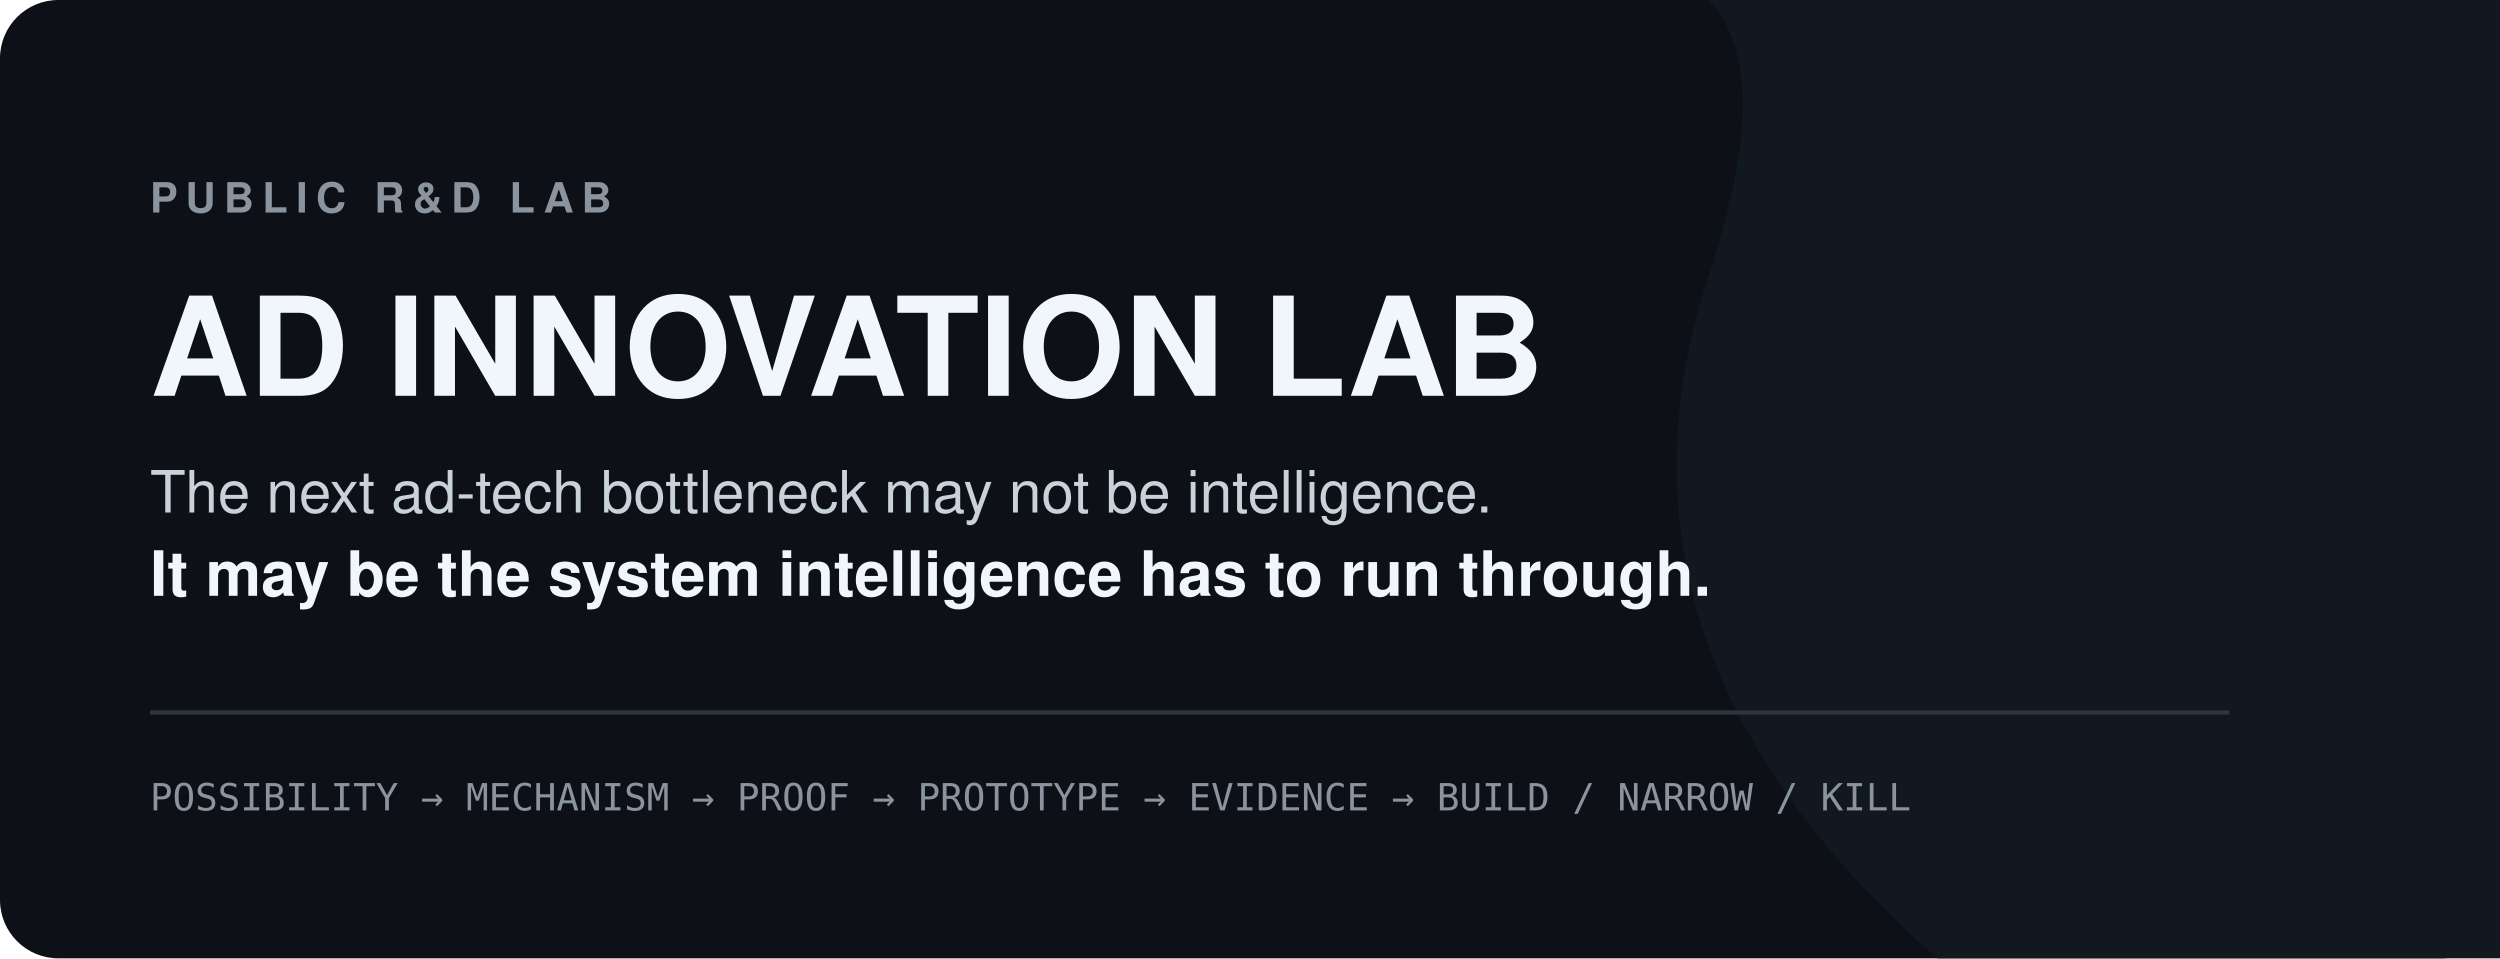
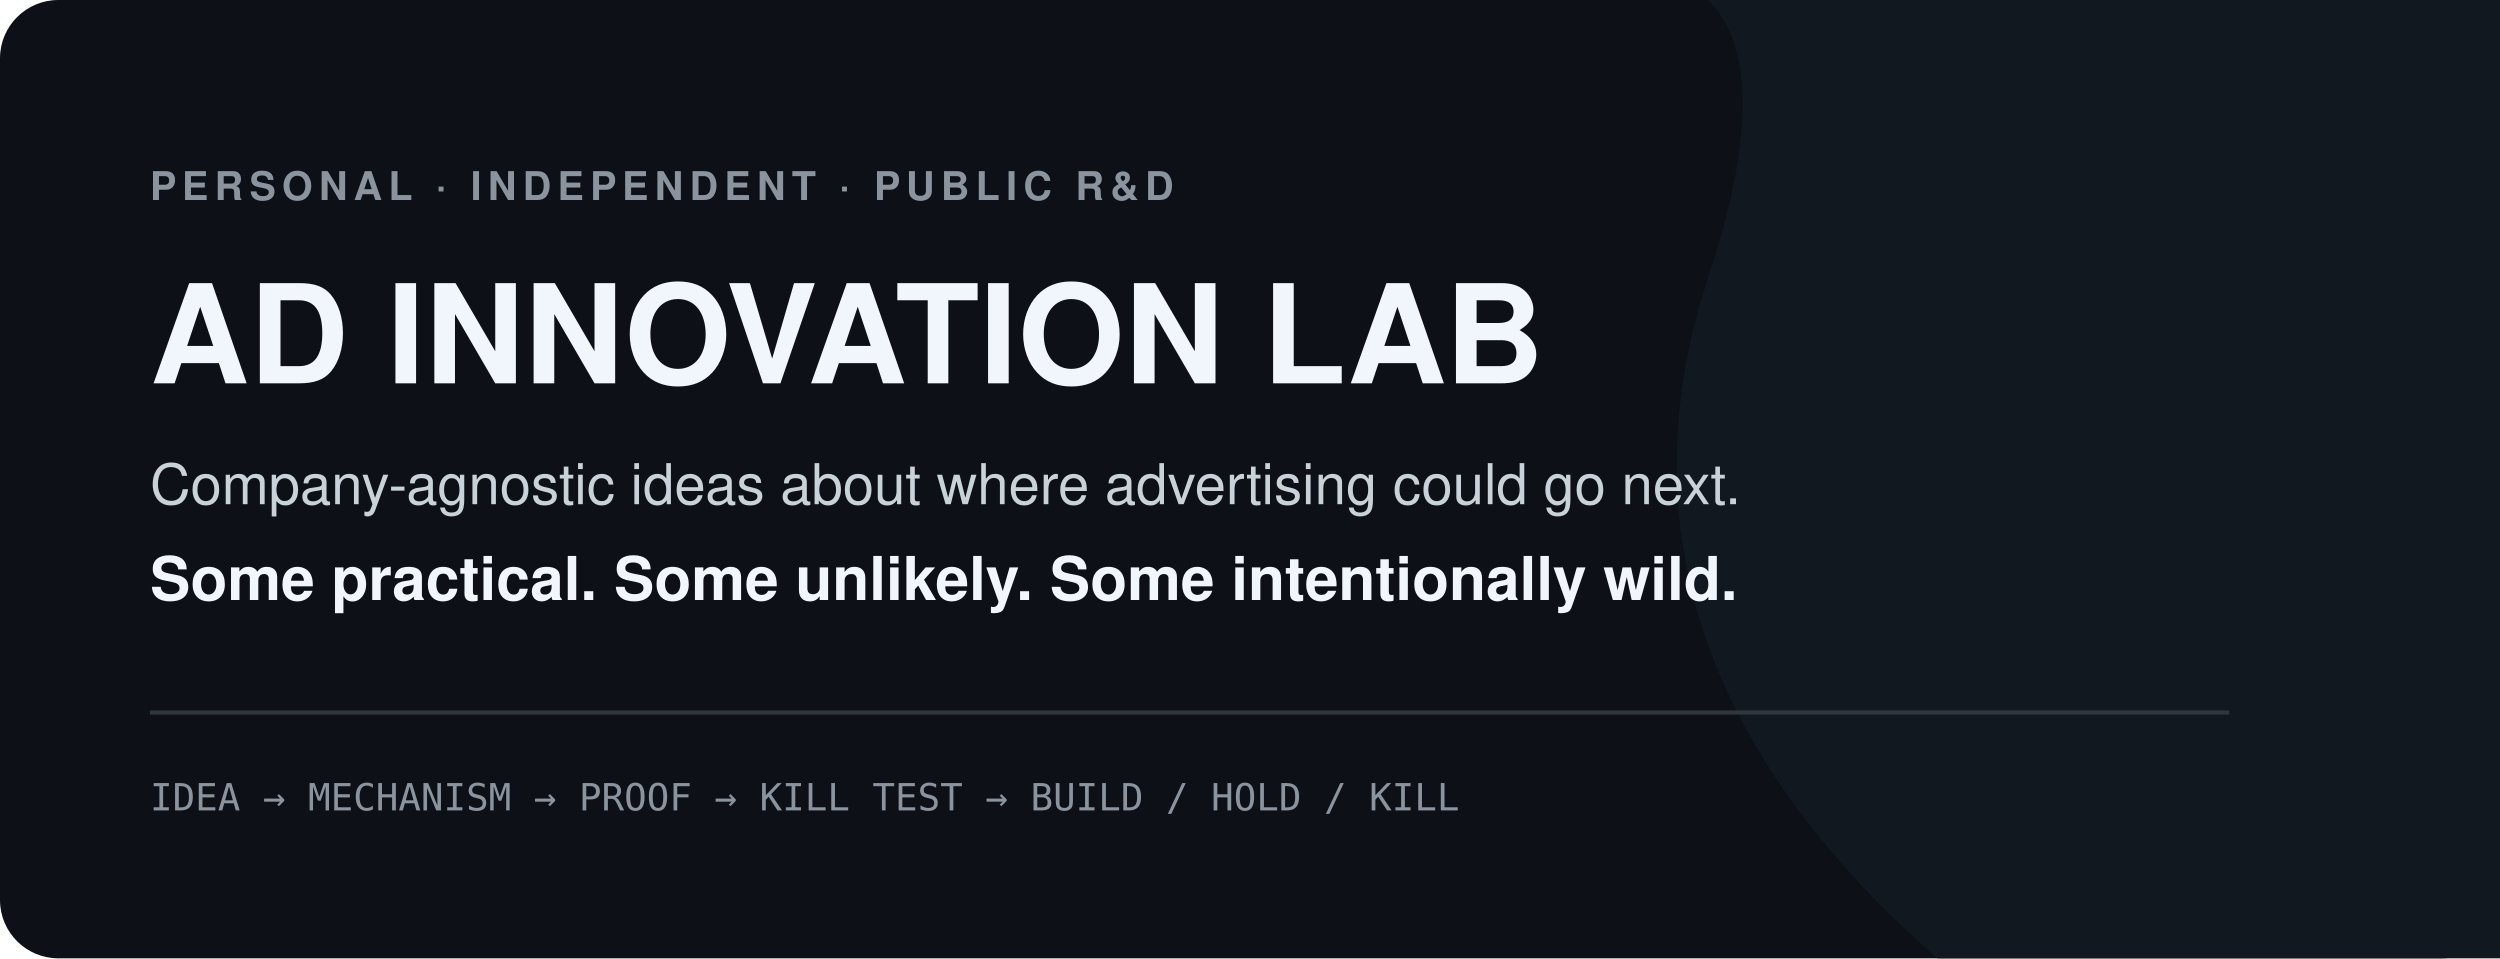
<svg xmlns="http://www.w3.org/2000/svg" width="1200" height="460" viewBox="0 0 1200 460" role="img" aria-labelledby="title desc">
  <rect width="1200" height="460" rx="28" fill="#0d1117" />
  <path d="M820 0h380v460H930c-110-96-150-205-110-327 22-66 22-111 0-133Z" fill="#111820" />
-   <text x="72" y="102" fill="#8b949e" font-family="-apple-system,BlinkMacSystemFont,Segoe UI,Helvetica,Arial,sans-serif" font-size="20" font-weight="700" letter-spacing="4">PUBLIC R&amp;D LAB</text>
-   <text x="72" y="190" fill="#f0f6fc" font-family="-apple-system,BlinkMacSystemFont,Segoe UI,Helvetica,Arial,sans-serif" font-size="66" font-weight="800">AD INNOVATION LAB</text>
-   <text x="72" y="246" fill="#c9d1d9" font-family="-apple-system,BlinkMacSystemFont,Segoe UI,Helvetica,Arial,sans-serif" font-size="28">The next ad-tech bottleneck may not be intelligence.</text>
-   <text x="72" y="286" fill="#f0f6fc" font-family="-apple-system,BlinkMacSystemFont,Segoe UI,Helvetica,Arial,sans-serif" font-size="30" font-weight="700">It may be the system intelligence has to run through.</text>
+   <text x="72" y="96" fill="#8b949e" font-family="-apple-system,BlinkMacSystemFont,Segoe UI,Helvetica,Arial,sans-serif" font-size="19" font-weight="700" letter-spacing="3">PERSONAL · INDEPENDENT · PUBLIC R&amp;D</text>
+   <text x="72" y="184" fill="#f0f6fc" font-family="-apple-system,BlinkMacSystemFont,Segoe UI,Helvetica,Arial,sans-serif" font-size="66" font-weight="800">AD INNOVATION LAB</text>
+   <text x="72" y="242" fill="#c9d1d9" font-family="-apple-system,BlinkMacSystemFont,Segoe UI,Helvetica,Arial,sans-serif" font-size="27">Company-agnostic ideas about where advertising could go next.</text>
+   <text x="72" y="288" fill="#f0f6fc" font-family="-apple-system,BlinkMacSystemFont,Segoe UI,Helvetica,Arial,sans-serif" font-size="29" font-weight="700">Some practical. Some unlikely. Some intentionally wild.</text>
  <line x1="72" y1="342" x2="1070" y2="342" stroke="#30363d" stroke-width="2" />
-   <text x="72" y="389" fill="#8b949e" font-family="ui-monospace,SFMono-Regular,Menlo,Monaco,Consolas,monospace" font-size="18">POSSIBILITY  →  MECHANISM  →  PROOF  →  PROTOTYPE  →  EVIDENCE  →  BUILD / NARROW / KILL</text>
+   <text x="72" y="389" fill="#8b949e" font-family="ui-monospace,SFMono-Regular,Menlo,Monaco,Consolas,monospace" font-size="18">IDEA  →  MECHANISM  →  PROOF  →  KILL TEST  →  BUILD / HOLD / KILL</text>
</svg>
